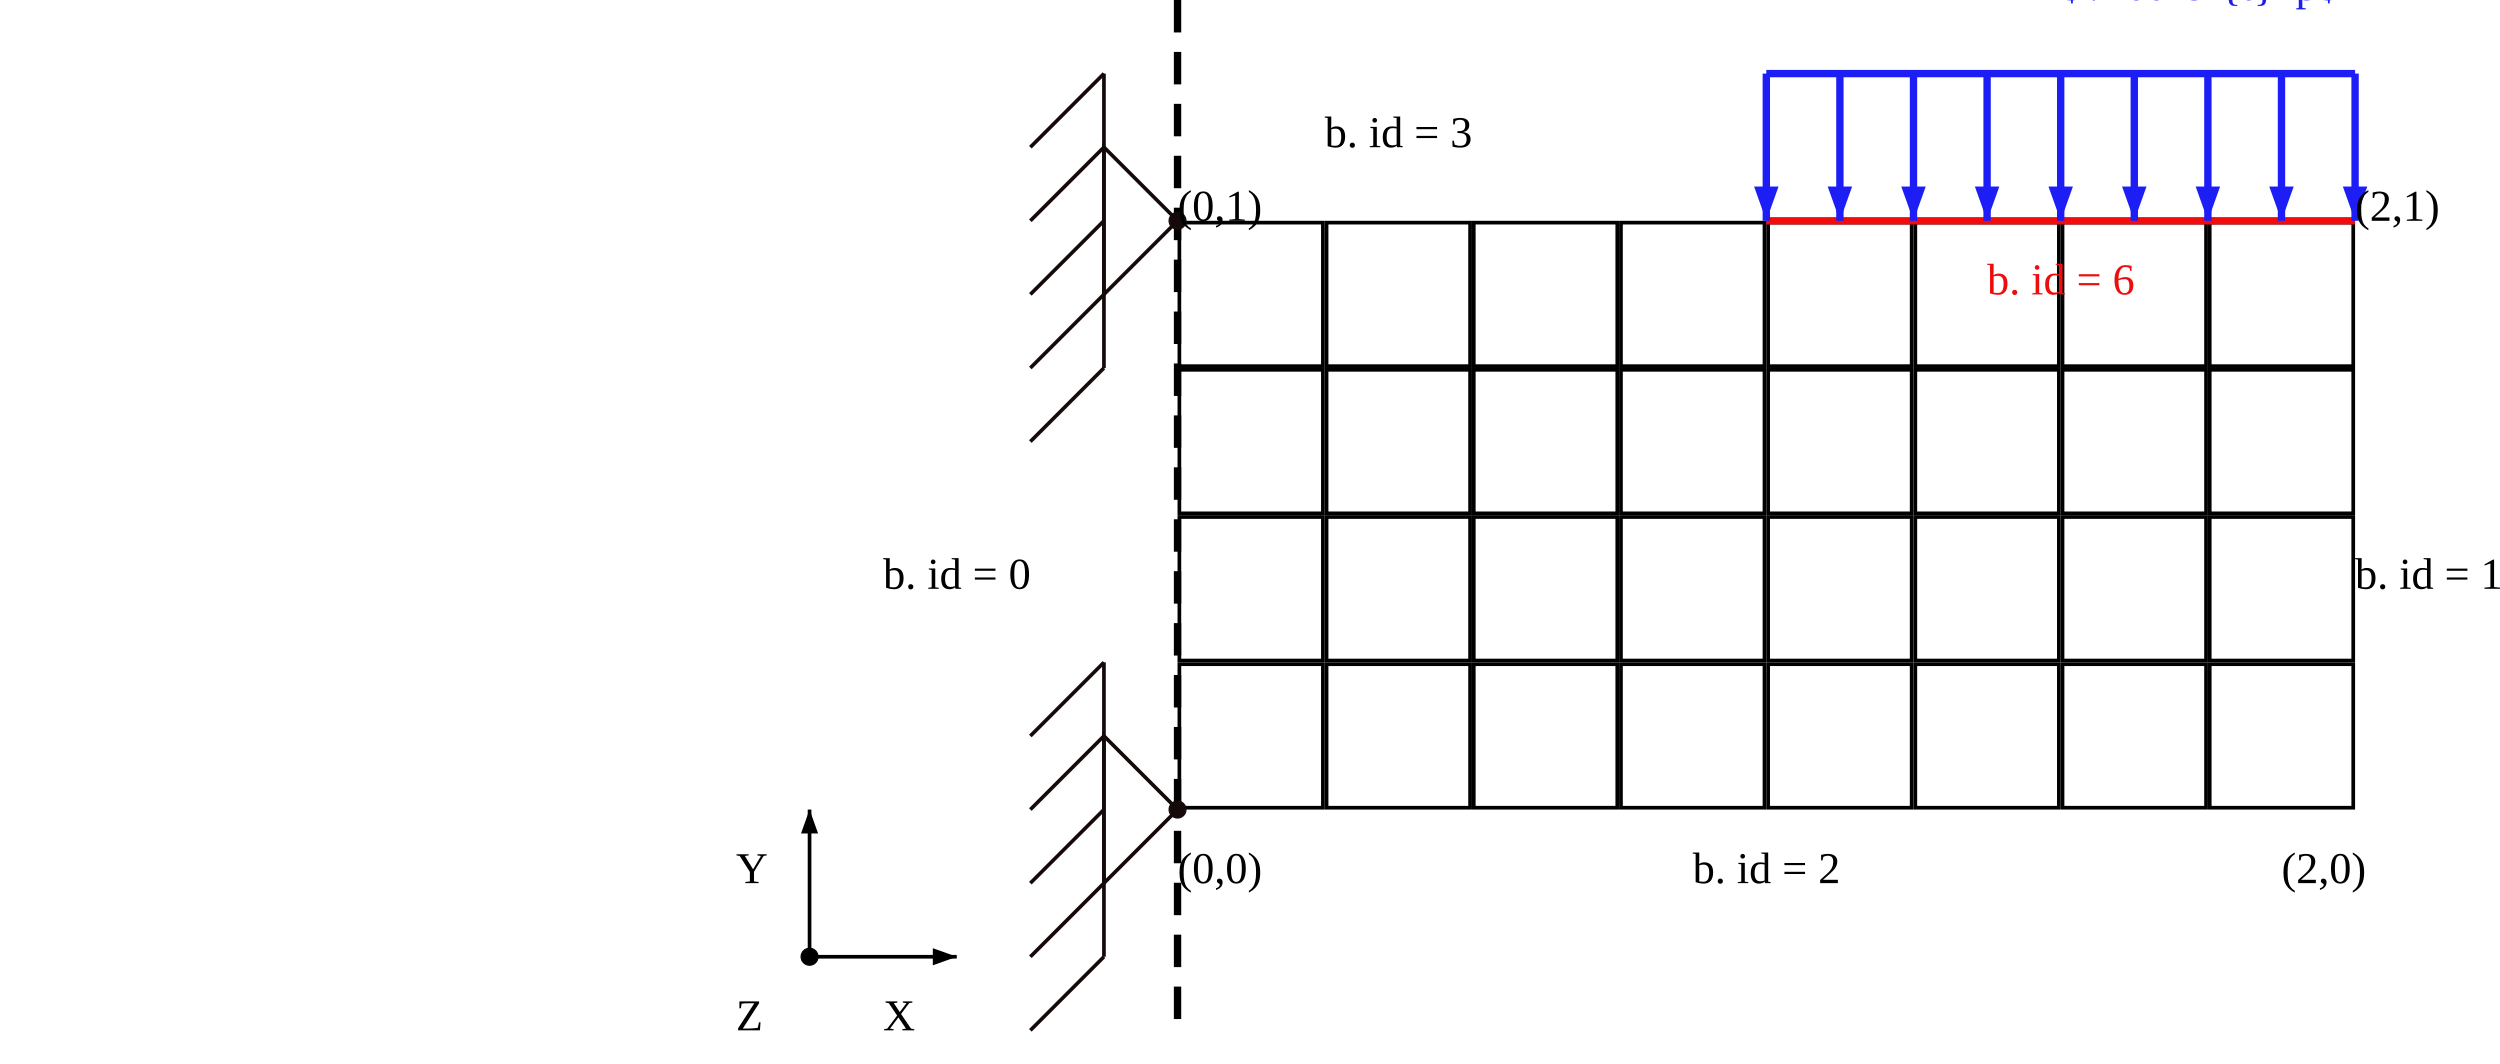
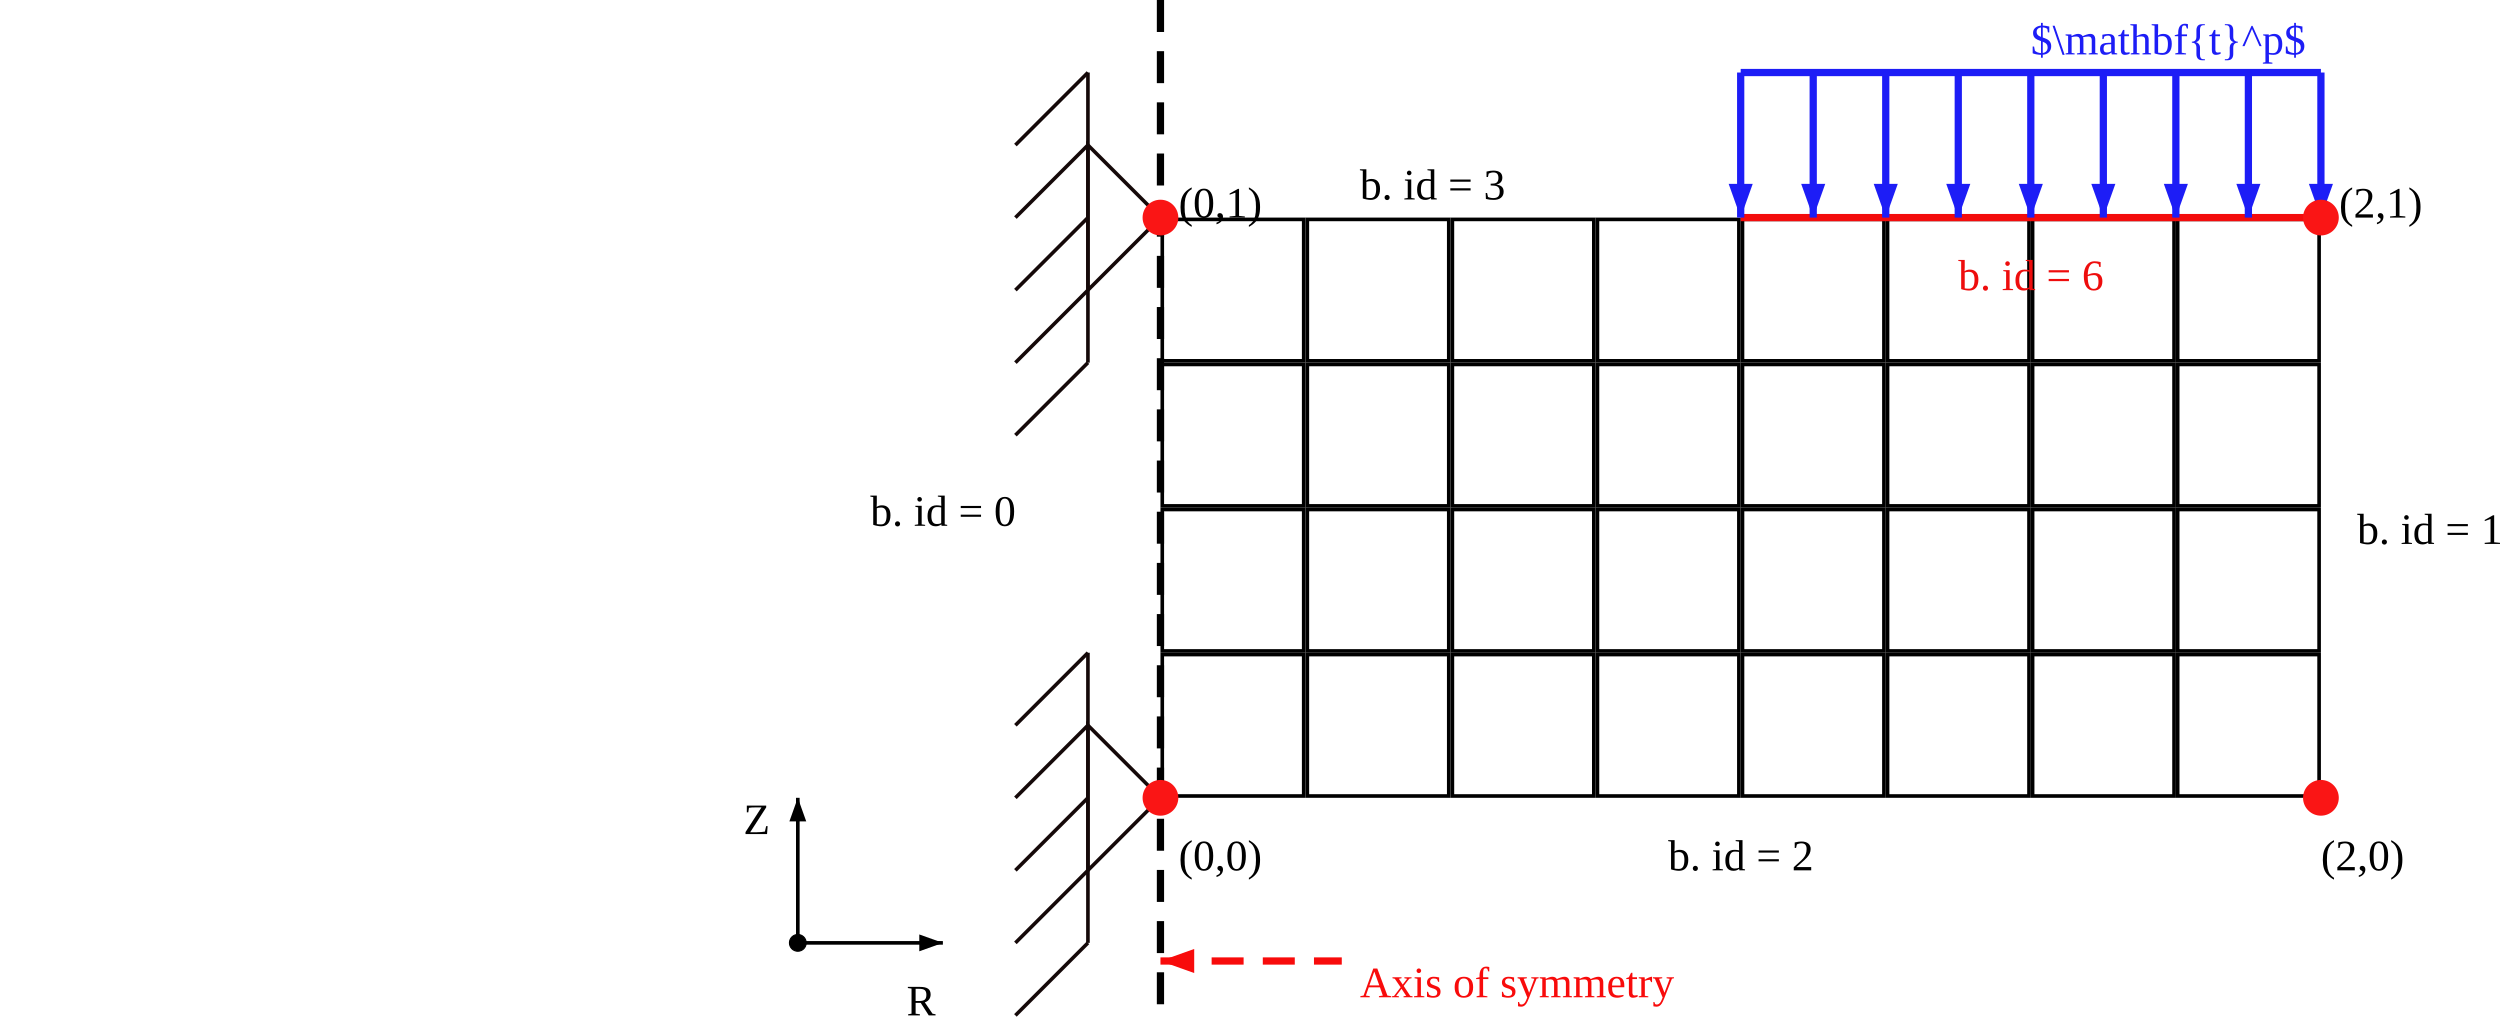
<svg xmlns="http://www.w3.org/2000/svg" xmlns:ns1="http://latexdraw.sourceforge.net/namespaces/latexdraw" version="1.1" baseProfile="full">
  <g>
-     <g ns1:type="square" id="id1540080289">
+     <g ns1:type="square" id="id1719317295">
      <rect x="320.5" y="60.5" width="39.0" height="39.0" ns1:borderPos="outer" stroke-width="1.0" stroke="black" fill="none" />
    </g>
-     <g ns1:type="square" id="id1483036268">
+     <g ns1:type="square" id="id2068689024">
      <rect x="320.5" y="100.5" width="39.0" height="39.0" ns1:borderPos="outer" stroke-width="1.0" stroke="black" fill="none" />
    </g>
-     <g ns1:type="square" id="id1671487906">
+     <g ns1:type="square" id="id485275232">
      <rect x="320.5" y="140.5" width="39.0" height="39.0" ns1:borderPos="outer" stroke-width="1.0" stroke="black" fill="none" />
    </g>
-     <g ns1:type="square" id="id1045966442">
+     <g ns1:type="square" id="id771843080">
      <rect x="320.5" y="180.5" width="39.0" height="39.0" ns1:borderPos="outer" stroke-width="1.0" stroke="black" fill="none" />
    </g>
-     <g ns1:type="square" id="id642447857">
+     <g ns1:type="square" id="id401271446">
      <rect x="360.5" y="60.5" width="39.0" height="39.0" ns1:borderPos="outer" stroke-width="1.0" stroke="black" fill="none" />
    </g>
-     <g ns1:type="square" id="id1945487288">
+     <g ns1:type="square" id="id2057927571">
      <rect x="360.5" y="100.5" width="39.0" height="39.0" ns1:borderPos="outer" stroke-width="1.0" stroke="black" fill="none" />
    </g>
-     <g ns1:type="square" id="id1563584913">
+     <g ns1:type="square" id="id887218262">
      <rect x="360.5" y="140.5" width="39.0" height="39.0" ns1:borderPos="outer" stroke-width="1.0" stroke="black" fill="none" />
    </g>
-     <g ns1:type="square" id="id10440146">
+     <g ns1:type="square" id="id823579231">
      <rect x="360.5" y="180.5" width="39.0" height="39.0" ns1:borderPos="outer" stroke-width="1.0" stroke="black" fill="none" />
    </g>
-     <g ns1:type="square" id="id1454736360">
+     <g ns1:type="square" id="id101580186">
      <rect x="400.5" y="60.5" width="39.0" height="39.0" ns1:borderPos="outer" stroke-width="1.0" stroke="black" fill="none" />
    </g>
-     <g ns1:type="square" id="id636683115">
+     <g ns1:type="square" id="id334454522">
      <rect x="400.5" y="100.5" width="39.0" height="39.0" ns1:borderPos="outer" stroke-width="1.0" stroke="black" fill="none" />
    </g>
-     <g ns1:type="square" id="id1877625502">
+     <g ns1:type="square" id="id1844241763">
      <rect x="400.5" y="140.5" width="39.0" height="39.0" ns1:borderPos="outer" stroke-width="1.0" stroke="black" fill="none" />
    </g>
-     <g ns1:type="square" id="id1283312257">
+     <g ns1:type="square" id="id2006115094">
      <rect x="400.5" y="180.5" width="39.0" height="39.0" ns1:borderPos="outer" stroke-width="1.0" stroke="black" fill="none" />
    </g>
-     <g ns1:type="square" id="id889738520">
+     <g ns1:type="square" id="id1481906840">
      <rect x="440.5" y="60.5" width="39.0" height="39.0" ns1:borderPos="outer" stroke-width="1.0" stroke="black" fill="none" />
    </g>
-     <g ns1:type="square" id="id631634764">
+     <g ns1:type="square" id="id1038979935">
      <rect x="440.5" y="100.5" width="39.0" height="39.0" ns1:borderPos="outer" stroke-width="1.0" stroke="black" fill="none" />
    </g>
-     <g ns1:type="square" id="id2815519">
+     <g ns1:type="square" id="id1581585328">
      <rect x="440.5" y="140.5" width="39.0" height="39.0" ns1:borderPos="outer" stroke-width="1.0" stroke="black" fill="none" />
    </g>
-     <g ns1:type="square" id="id2105636105">
+     <g ns1:type="square" id="id1745786946">
      <rect x="440.5" y="180.5" width="39.0" height="39.0" ns1:borderPos="outer" stroke-width="1.0" stroke="black" fill="none" />
    </g>
-     <g ns1:type="square" id="id868434273">
+     <g ns1:type="square" id="id1387821986">
      <rect x="480.5" y="60.5" width="39.0" height="39.0" ns1:borderPos="outer" stroke-width="1.0" stroke="black" fill="none" />
    </g>
-     <g ns1:type="square" id="id381836545">
+     <g ns1:type="square" id="id858200457">
      <rect x="480.5" y="100.5" width="39.0" height="39.0" ns1:borderPos="outer" stroke-width="1.0" stroke="black" fill="none" />
    </g>
-     <g ns1:type="square" id="id770723539">
+     <g ns1:type="square" id="id930095067">
      <rect x="480.5" y="140.5" width="39.0" height="39.0" ns1:borderPos="outer" stroke-width="1.0" stroke="black" fill="none" />
    </g>
-     <g ns1:type="square" id="id601940371">
+     <g ns1:type="square" id="id699905450">
      <rect x="480.5" y="180.5" width="39.0" height="39.0" ns1:borderPos="outer" stroke-width="1.0" stroke="black" fill="none" />
    </g>
-     <g ns1:type="square" id="id103402932">
+     <g ns1:type="square" id="id413291300">
      <rect x="520.5" y="60.5" width="39.0" height="39.0" ns1:borderPos="outer" stroke-width="1.0" stroke="black" fill="none" />
    </g>
-     <g ns1:type="square" id="id1898817395">
+     <g ns1:type="square" id="id372832858">
      <rect x="520.5" y="100.5" width="39.0" height="39.0" ns1:borderPos="outer" stroke-width="1.0" stroke="black" fill="none" />
    </g>
-     <g ns1:type="square" id="id340287382">
+     <g ns1:type="square" id="id1805324003">
      <rect x="520.5" y="140.5" width="39.0" height="39.0" ns1:borderPos="outer" stroke-width="1.0" stroke="black" fill="none" />
    </g>
-     <g ns1:type="square" id="id1947880932">
+     <g ns1:type="square" id="id143579544">
      <rect x="520.5" y="180.5" width="39.0" height="39.0" ns1:borderPos="outer" stroke-width="1.0" stroke="black" fill="none" />
    </g>
-     <g ns1:type="square" id="id1571649141">
+     <g ns1:type="square" id="id136091991">
      <rect x="560.5" y="60.5" width="39.0" height="39.0" ns1:borderPos="outer" stroke-width="1.0" stroke="black" fill="none" />
    </g>
-     <g ns1:type="square" id="id281548697">
+     <g ns1:type="square" id="id133340608">
      <rect x="560.5" y="100.5" width="39.0" height="39.0" ns1:borderPos="outer" stroke-width="1.0" stroke="black" fill="none" />
    </g>
-     <g ns1:type="square" id="id1421799704">
+     <g ns1:type="square" id="id1259159488">
      <rect x="560.5" y="140.5" width="39.0" height="39.0" ns1:borderPos="outer" stroke-width="1.0" stroke="black" fill="none" />
    </g>
-     <g ns1:type="square" id="id1780548443">
+     <g ns1:type="square" id="id1460155165">
      <rect x="560.5" y="180.5" width="39.0" height="39.0" ns1:borderPos="outer" stroke-width="1.0" stroke="black" fill="none" />
    </g>
-     <g ns1:type="square" id="id446616259">
+     <g ns1:type="square" id="id1821767111">
      <rect x="600.5" y="60.5" width="39.0" height="39.0" ns1:borderPos="outer" stroke-width="1.0" stroke="black" fill="none" />
    </g>
-     <g ns1:type="square" id="id1865386020">
+     <g ns1:type="square" id="id54221534">
      <rect x="600.5" y="100.5" width="39.0" height="39.0" ns1:borderPos="outer" stroke-width="1.0" stroke="black" fill="none" />
    </g>
-     <g ns1:type="square" id="id1689342227">
+     <g ns1:type="square" id="id804213489">
      <rect x="600.5" y="140.5" width="39.0" height="39.0" ns1:borderPos="outer" stroke-width="1.0" stroke="black" fill="none" />
    </g>
-     <g ns1:type="square" id="id1238108012">
+     <g ns1:type="square" id="id193380842">
      <rect x="600.5" y="180.5" width="39.0" height="39.0" ns1:borderPos="outer" stroke-width="1.0" stroke="black" fill="none" />
    </g>
-     <g ns1:type="joinedLines" id="id391382480">
+     <g ns1:type="joinedLines" id="id772665090">
      <polyline points="320.0,0.0 320.0,280.0 " stroke-width="2.0" stroke="black" stroke-dasharray="8.819, 5.292" ns1:rotationAngle="0.0" />
    </g>
-     <g ns1:type="text" id="id1568246059" fill="black" ns1:position="bl">
-       <text x="240.0" y="160.0">b. id = 0</text>
-     </g>
-     <g ns1:type="text" id="id1387187586" fill="black" ns1:position="bl">
-       <text x="640.0" y="160.0">b. id = 1</text>
-     </g>
-     <g ns1:type="text" id="id2056853890" fill="black" ns1:position="bl">
+     <g ns1:type="text" id="id796605026" fill="black" ns1:position="bl">
+       <text x="240.0" y="145.0">b. id = 0</text>
+     </g>
+     <g ns1:type="text" id="id1788771911" fill="black" ns1:position="bl">
+       <text x="650.0" y="150.0">b. id = 1</text>
+     </g>
+     <g ns1:type="text" id="id1528018037" fill="black" ns1:position="bl">
      <text x="460.0" y="240.0">b. id = 2</text>
    </g>
-     <g ns1:type="text" id="id1684685562" fill="black" ns1:position="bl">
-       <text x="360.0" y="40.0">b. id = 3</text>
-     </g>
-     <g ns1:type="text" id="id1408416225" fill="#ee0d0d" ns1:position="bl">
+     <g ns1:type="text" id="id1497491008" fill="black" ns1:position="bl">
+       <text x="375.0" y="55.0">b. id = 3</text>
+     </g>
+     <g ns1:type="text" id="id1247706327" fill="#ee0d0d" ns1:position="bl">
      <text x="540.0" y="80.0">b. id = 6</text>
    </g>
-     <g ns1:type="joinedLines" id="id1903294302">
+     <g ns1:type="joinedLines" id="id741253047">
      <polyline points="480.0,60.0 640.0,60.0 " stroke-width="2.0" stroke="#f30c0c" ns1:rotationAngle="0.0" />
    </g>
-     <g ns1:type="joinedLines" id="id162232334">
+     <g ns1:type="joinedLines" id="id811608295">
      <polyline points="320.0,60.0 300.0,40.0 300.0,80.0 320.0,60.0 " stroke-width="1.0" stroke="#150909" fill="none" ns1:rotationAngle="0.0" />
    </g>
-     <g ns1:type="joinedLines" id="id837099736">
+     <g ns1:type="joinedLines" id="id1365948228">
      <polyline points="300.0,20.0 300.0,100.0 " stroke-width="1.0" stroke="#150909" ns1:rotationAngle="0.0" />
    </g>
-     <g ns1:type="joinedLines" id="id1950453219">
+     <g ns1:type="joinedLines" id="id1118391506">
      <polyline points="300.0,20.0 280.0,40.0 " stroke-width="1.0" stroke="#150909" ns1:rotationAngle="0.0" />
    </g>
-     <g ns1:type="joinedLines" id="id604590363">
+     <g ns1:type="joinedLines" id="id1166606101">
      <polyline points="300.0,40.0 280.0,60.0 " stroke-width="1.0" stroke="#150909" ns1:rotationAngle="0.0" />
    </g>
-     <g ns1:type="joinedLines" id="id1033332036">
+     <g ns1:type="joinedLines" id="id1163037999">
      <polyline points="300.0,60.0 280.0,80.0 " stroke-width="1.0" stroke="#150909" ns1:rotationAngle="0.0" />
    </g>
-     <g ns1:type="joinedLines" id="id2106169864">
+     <g ns1:type="joinedLines" id="id1667218775">
      <polyline points="300.0,80.0 280.0,100.0 " stroke-width="1.0" stroke="#150909" ns1:rotationAngle="0.0" />
    </g>
-     <g ns1:type="joinedLines" id="id806099186">
+     <g ns1:type="joinedLines" id="id1409141048">
      <polyline points="300.0,100.0 280.0,120.0 " stroke-width="1.0" stroke="#150909" ns1:rotationAngle="0.0" />
    </g>
-     <g ns1:type="dot" id="id655976495" ns1:size="5.0" ns1:dotShape="*" ns1:position="320.0 60.0">
+     <g ns1:type="dot" id="id1438825189" ns1:size="5.0" ns1:dotShape="*" ns1:position="320.0 60.0">
      <path d="M 322.308 60.0 C 322.308 61.275 321.275 62.308 320.0 62.308 C 318.725 62.308 317.692 61.275 317.692 60.0 C 317.692 58.725 318.725 57.692 320.0 57.692 C 321.275 57.692 322.308 58.725 322.308 60.0 z " fill="#150909" stroke-linecap="square" stroke-linejoin="butt" stroke-width="0.312" stroke-miterlimit="10.0" stroke-dashoffset="0.0" stroke="#150909" />
    </g>
-     <g ns1:type="joinedLines" id="id522867136">
+     <g ns1:type="joinedLines" id="id1541128419">
      <polyline points="320.0,220.0 300.0,200.0 300.0,240.0 320.0,220.0 " stroke-width="1.0" stroke="#150909" fill="none" ns1:rotationAngle="0.0" />
    </g>
-     <g ns1:type="joinedLines" id="id1633292060">
+     <g ns1:type="joinedLines" id="id1961164383">
      <polyline points="300.0,180.0 300.0,260.0 " stroke-width="1.0" stroke="#150909" ns1:rotationAngle="0.0" />
    </g>
-     <g ns1:type="joinedLines" id="id1895976855">
+     <g ns1:type="joinedLines" id="id321253540">
      <polyline points="300.0,180.0 280.0,200.0 " stroke-width="1.0" stroke="#150909" ns1:rotationAngle="0.0" />
    </g>
-     <g ns1:type="joinedLines" id="id1060397352">
+     <g ns1:type="joinedLines" id="id2131997730">
      <polyline points="300.0,200.0 280.0,220.0 " stroke-width="1.0" stroke="#150909" ns1:rotationAngle="0.0" />
    </g>
-     <g ns1:type="joinedLines" id="id1028621978">
+     <g ns1:type="joinedLines" id="id850453063">
      <polyline points="300.0,220.0 280.0,240.0 " stroke-width="1.0" stroke="#150909" ns1:rotationAngle="0.0" />
    </g>
-     <g ns1:type="joinedLines" id="id303171238">
+     <g ns1:type="joinedLines" id="id1226872737">
      <polyline points="300.0,240.0 280.0,260.0 " stroke-width="1.0" stroke="#150909" ns1:rotationAngle="0.0" />
    </g>
-     <g ns1:type="joinedLines" id="id487933209">
+     <g ns1:type="joinedLines" id="id376369826">
      <polyline points="300.0,260.0 280.0,280.0 " stroke-width="1.0" stroke="#150909" ns1:rotationAngle="0.0" />
    </g>
-     <g ns1:type="dot" id="id164560252" ns1:size="5.0" ns1:dotShape="*" ns1:position="320.0 220.0">
+     <g ns1:type="dot" id="id1958968166" ns1:size="5.0" ns1:dotShape="*" ns1:position="320.0 220.0">
      <path d="M 322.308 220.0 C 322.308 221.275 321.275 222.308 320.0 222.308 C 318.725 222.308 317.692 221.275 317.692 220.0 C 317.692 218.725 318.725 217.692 320.0 217.692 C 321.275 217.692 322.308 218.725 322.308 220.0 z " fill="#150909" stroke-linecap="square" stroke-linejoin="butt" stroke-width="0.312" stroke-miterlimit="10.0" stroke-dashoffset="0.0" stroke="#150909" />
    </g>
-     <g ns1:type="joinedLines" id="id1369193292">
-       <polyline points="480.0,20.0 480.0,60.0 " stroke-width="2.0" stroke="#1d1df6" ns1:rotationAngle="0.0" marker-end="url(#arrow1-1369193292)" />
-     </g>
-     <g ns1:type="joinedLines" id="id1986976630">
-       <polyline points="520.0,20.0 520.0,60.0 " stroke-width="2.0" stroke="#1d1df6" ns1:rotationAngle="0.0" marker-end="url(#arrow1-1986976630)" />
-     </g>
-     <g ns1:type="joinedLines" id="id1281976410">
-       <polyline points="560.0,20.0 560.0,60.0 " stroke-width="2.0" stroke="#1d1df6" ns1:rotationAngle="0.0" marker-end="url(#arrow1-1281976410)" />
-     </g>
-     <g ns1:type="joinedLines" id="id529354642">
-       <polyline points="600.0,20.0 600.0,60.0 " stroke-width="2.0" stroke="#1d1df6" ns1:rotationAngle="0.0" marker-end="url(#arrow1-529354642)" />
-     </g>
-     <g ns1:type="joinedLines" id="id527405005">
-       <polyline points="640.0,20.0 640.0,60.0 " stroke-width="2.0" stroke="#1d1df6" ns1:rotationAngle="0.0" marker-end="url(#arrow1-527405005)" />
-     </g>
-     <g ns1:type="joinedLines" id="id823870276">
+     <g ns1:type="joinedLines" id="id108168891">
+       <polyline points="480.0,20.0 480.0,60.0 " stroke-width="2.0" stroke="#1d1df6" ns1:rotationAngle="0.0" marker-end="url(#arrow1-108168891)" />
+     </g>
+     <g ns1:type="joinedLines" id="id1393683681">
+       <polyline points="520.0,20.0 520.0,60.0 " stroke-width="2.0" stroke="#1d1df6" ns1:rotationAngle="0.0" marker-end="url(#arrow1-1393683681)" />
+     </g>
+     <g ns1:type="joinedLines" id="id118782041">
+       <polyline points="560.0,20.0 560.0,60.0 " stroke-width="2.0" stroke="#1d1df6" ns1:rotationAngle="0.0" marker-end="url(#arrow1-118782041)" />
+     </g>
+     <g ns1:type="joinedLines" id="id1509922635">
+       <polyline points="600.0,20.0 600.0,60.0 " stroke-width="2.0" stroke="#1d1df6" ns1:rotationAngle="0.0" marker-end="url(#arrow1-1509922635)" />
+     </g>
+     <g ns1:type="joinedLines" id="id1665853485">
+       <polyline points="640.0,20.0 640.0,60.0 " stroke-width="2.0" stroke="#1d1df6" ns1:rotationAngle="0.0" marker-end="url(#arrow1-1665853485)" />
+     </g>
+     <g ns1:type="joinedLines" id="id1811753042">
      <polyline points="480.0,20.0 640.0,20.0 " stroke-width="2.0" stroke="#1d1df6" ns1:rotationAngle="0.0" />
    </g>
-     <g ns1:type="joinedLines" id="id1381214313">
-       <polyline points="500.0,20.0 500.0,60.0 " stroke-width="2.0" stroke="#1d1df6" ns1:rotationAngle="0.0" marker-end="url(#arrow1-1381214313)" />
-     </g>
-     <g ns1:type="joinedLines" id="id104160016">
-       <polyline points="540.0,20.0 540.0,60.0 " stroke-width="2.0" stroke="#1d1df6" ns1:rotationAngle="0.0" marker-end="url(#arrow1-104160016)" />
-     </g>
-     <g ns1:type="joinedLines" id="id1924378229">
-       <polyline points="580.0,20.0 580.0,60.0 " stroke-width="2.0" stroke="#1d1df6" ns1:rotationAngle="0.0" marker-end="url(#arrow1-1924378229)" />
-     </g>
-     <g ns1:type="joinedLines" id="id1251845627">
-       <polyline points="620.0,20.0 620.0,60.0 " stroke-width="2.0" stroke="#1d1df6" ns1:rotationAngle="0.0" marker-end="url(#arrow1-1251845627)" />
-     </g>
-     <g ns1:type="text" id="id2028663826" fill="#1d1df6" ns1:position="bl">
-       <text x="560.0" y="0.0">$\mathbf{t}^p$</text>
-     </g>
-     <g ns1:type="text" id="id1819347397" fill="black" ns1:position="bl">
-       <text x="320.0" y="240.0">(0,0)</text>
-     </g>
-     <g ns1:type="text" id="id1635954849" fill="black" ns1:position="bl">
-       <text x="320.0" y="60.0">(0,1)</text>
-     </g>
-     <g ns1:type="text" id="id589565295" fill="black" ns1:position="bl">
-       <text x="640.0" y="60.0">(2,1)</text>
-     </g>
-     <g ns1:type="text" id="id628763767" fill="black" ns1:position="bl">
-       <text x="620.0" y="240.0">(2,0)</text>
-     </g>
-     <g ns1:type="joinedLines" id="id70236475">
-       <polyline points="220.0,260.0 260.0,260.0 " stroke-width="1.0" stroke="black" ns1:rotationAngle="0.0" marker-end="url(#arrow1-70236475)" />
-     </g>
-     <g ns1:type="joinedLines" id="id739457020">
-       <polyline points="220.0,260.0 220.0,220.0 " stroke-width="1.0" stroke="black" ns1:rotationAngle="0.0" marker-end="url(#arrow1-739457020)" />
-     </g>
-     <g ns1:type="dot" id="id2055840338" ns1:size="5.0" ns1:dotShape="*" ns1:position="220.0 260.0">
+     <g ns1:type="joinedLines" id="id1548264483">
+       <polyline points="500.0,20.0 500.0,60.0 " stroke-width="2.0" stroke="#1d1df6" ns1:rotationAngle="0.0" marker-end="url(#arrow1-1548264483)" />
+     </g>
+     <g ns1:type="joinedLines" id="id2106814899">
+       <polyline points="540.0,20.0 540.0,60.0 " stroke-width="2.0" stroke="#1d1df6" ns1:rotationAngle="0.0" marker-end="url(#arrow1-2106814899)" />
+     </g>
+     <g ns1:type="joinedLines" id="id894566328">
+       <polyline points="580.0,20.0 580.0,60.0 " stroke-width="2.0" stroke="#1d1df6" ns1:rotationAngle="0.0" marker-end="url(#arrow1-894566328)" />
+     </g>
+     <g ns1:type="joinedLines" id="id1598452698">
+       <polyline points="620.0,20.0 620.0,60.0 " stroke-width="2.0" stroke="#1d1df6" ns1:rotationAngle="0.0" marker-end="url(#arrow1-1598452698)" />
+     </g>
+     <g ns1:type="text" id="id231149439" fill="#1d1df6" ns1:position="bl">
+       <text x="560.0" y="15.0">$\mathbf{t}^p$</text>
+     </g>
+     <g ns1:type="text" id="id1666447381" fill="black" ns1:position="bl">
+       <text x="325.0" y="240.0">(0,0)</text>
+     </g>
+     <g ns1:type="text" id="id1510232031" fill="black" ns1:position="bl">
+       <text x="325.0" y="60.0">(0,1)</text>
+     </g>
+     <g ns1:type="text" id="id1557121253" fill="black" ns1:position="bl">
+       <text x="645.0" y="60.0">(2,1)</text>
+     </g>
+     <g ns1:type="text" id="id587922666" fill="black" ns1:position="bl">
+       <text x="640.0" y="240.0">(2,0)</text>
+     </g>
+     <g ns1:type="joinedLines" id="id58133008">
+       <polyline points="220.0,260.0 260.0,260.0 " stroke-width="1.0" stroke="black" ns1:rotationAngle="0.0" marker-end="url(#arrow1-58133008)" />
+     </g>
+     <g ns1:type="joinedLines" id="id999824257">
+       <polyline points="220.0,260.0 220.0,220.0 " stroke-width="1.0" stroke="black" ns1:rotationAngle="0.0" marker-end="url(#arrow1-999824257)" />
+     </g>
+     <g ns1:type="dot" id="id1948117470" ns1:size="5.0" ns1:dotShape="*" ns1:position="220.0 260.0">
      <path d="M 222.308 260.0 C 222.308 261.275 221.275 262.308 220.0 262.308 C 218.725 262.308 217.692 261.275 217.692 260.0 C 217.692 258.725 218.725 257.692 220.0 257.692 C 221.275 257.692 222.308 258.725 222.308 260.0 z " fill="black" stroke-linecap="square" stroke-linejoin="butt" stroke-width="0.312" stroke-miterlimit="10.0" stroke-dashoffset="0.0" stroke="black" />
    </g>
-     <g ns1:type="text" id="id1769459305" fill="black" ns1:position="bl">
-       <text x="240.0" y="280.0">X</text>
-     </g>
-     <g ns1:type="text" id="id1357102770" fill="black" ns1:position="bl">
-       <text x="200.0" y="240.0">Y</text>
-     </g>
-     <g ns1:type="text" id="id1745602492" fill="black" ns1:position="bl">
-       <text x="200.0" y="280.0">Z</text>
+     <g ns1:type="text" id="id1034800" fill="black" ns1:position="bl">
+       <text x="250.0" y="280.0">R</text>
+     </g>
+     <g ns1:type="text" id="id1840571873" fill="black" ns1:position="bl">
+       <text x="205.0" y="230.0">Z</text>
+     </g>
+     <g ns1:type="dot" id="id452688817" ns1:size="10.0" ns1:dotShape="*" ns1:position="320.0 220.0">
+       <path d="M 324.615 220.0 C 324.615 222.549 322.549 224.615 320.0 224.615 C 317.451 224.615 315.385 222.549 315.385 220.0 C 315.385 217.451 317.451 215.385 320.0 215.385 C 322.549 215.385 324.615 217.451 324.615 220.0 z " fill="#fa1515" stroke-linecap="square" stroke-linejoin="butt" stroke-width="0.625" stroke-miterlimit="10.0" stroke-dashoffset="0.0" stroke="#fa1515" />
+     </g>
+     <g ns1:type="dot" id="id1136431305" ns1:size="10.0" ns1:dotShape="*" ns1:position="320.0 60.0">
+       <path d="M 324.615 60.0 C 324.615 62.549 322.549 64.615 320.0 64.615 C 317.451 64.615 315.385 62.549 315.385 60.0 C 315.385 57.451 317.451 55.385 320.0 55.385 C 322.549 55.385 324.615 57.451 324.615 60.0 z " fill="#fa1515" stroke-linecap="square" stroke-linejoin="butt" stroke-width="0.625" stroke-miterlimit="10.0" stroke-dashoffset="0.0" stroke="#fa1515" />
+     </g>
+     <g ns1:type="dot" id="id1217014477" ns1:size="10.0" ns1:dotShape="*" ns1:position="640.0 60.0">
+       <path d="M 644.615 60.0 C 644.615 62.549 642.549 64.615 640.0 64.615 C 637.451 64.615 635.385 62.549 635.385 60.0 C 635.385 57.451 637.451 55.385 640.0 55.385 C 642.549 55.385 644.615 57.451 644.615 60.0 z " fill="#fa1515" stroke-linecap="square" stroke-linejoin="butt" stroke-width="0.625" stroke-miterlimit="10.0" stroke-dashoffset="0.0" stroke="#fa1515" />
+     </g>
+     <g ns1:type="dot" id="id1343695988" ns1:size="10.0" ns1:dotShape="*" ns1:position="640.0 220.0">
+       <path d="M 644.615 220.0 C 644.615 222.549 642.549 224.615 640.0 224.615 C 637.451 224.615 635.385 222.549 635.385 220.0 C 635.385 217.451 637.451 215.385 640.0 215.385 C 642.549 215.385 644.615 217.451 644.615 220.0 z " fill="#fa1515" stroke-linecap="square" stroke-linejoin="butt" stroke-width="0.625" stroke-miterlimit="10.0" stroke-dashoffset="0.0" stroke="#fa1515" />
+     </g>
+     <g ns1:type="joinedLines" id="id107608092">
+       <polyline points="320.0,265.0 370.0,265.0 " stroke-width="2.0" stroke="#f80b0b" stroke-dasharray="8.819, 5.292" ns1:rotationAngle="0.0" marker-start="url(#arrow0-107608092)" />
+     </g>
+     <g ns1:type="text" id="id615665358" fill="#f80b0b" ns1:position="bl">
+       <text x="375.0" y="275.0">Axis of symmetry</text>
    </g>
  </g>
  <defs>
-     <marker overflow="visible" orient="auto" id="arrow1-1369193292">
-       <path d="M 0.0 0.0 L -4.652 1.661 L -4.652 0.0 L -4.652 -1.661 z " ns1:arrSizeNum="2.0" fill="#1d1df6" />
-     </marker>
-     <marker overflow="visible" orient="auto" id="arrow1-1986976630">
-       <path d="M 0.0 0.0 L -4.652 1.661 L -4.652 0.0 L -4.652 -1.661 z " ns1:arrSizeNum="2.0" fill="#1d1df6" />
-     </marker>
-     <marker overflow="visible" orient="auto" id="arrow1-1281976410">
-       <path d="M 0.0 0.0 L -4.652 1.661 L -4.652 0.0 L -4.652 -1.661 z " ns1:arrSizeNum="2.0" fill="#1d1df6" />
-     </marker>
-     <marker overflow="visible" orient="auto" id="arrow1-529354642">
-       <path d="M 0.0 0.0 L -4.652 1.661 L -4.652 0.0 L -4.652 -1.661 z " ns1:arrSizeNum="2.0" fill="#1d1df6" />
-     </marker>
-     <marker overflow="visible" orient="auto" id="arrow1-527405005">
-       <path d="M 0.0 0.0 L -4.652 1.661 L -4.652 0.0 L -4.652 -1.661 z " ns1:arrSizeNum="2.0" fill="#1d1df6" />
-     </marker>
-     <marker overflow="visible" orient="auto" id="arrow1-1381214313">
-       <path d="M 0.0 0.0 L -4.652 1.661 L -4.652 0.0 L -4.652 -1.661 z " ns1:arrSizeNum="2.0" fill="#1d1df6" />
-     </marker>
-     <marker overflow="visible" orient="auto" id="arrow1-104160016">
-       <path d="M 0.0 0.0 L -4.652 1.661 L -4.652 0.0 L -4.652 -1.661 z " ns1:arrSizeNum="2.0" fill="#1d1df6" />
-     </marker>
-     <marker overflow="visible" orient="auto" id="arrow1-1924378229">
-       <path d="M 0.0 0.0 L -4.652 1.661 L -4.652 0.0 L -4.652 -1.661 z " ns1:arrSizeNum="2.0" fill="#1d1df6" />
-     </marker>
-     <marker overflow="visible" orient="auto" id="arrow1-1251845627">
-       <path d="M 0.0 0.0 L -4.652 1.661 L -4.652 0.0 L -4.652 -1.661 z " ns1:arrSizeNum="2.0" fill="#1d1df6" />
-     </marker>
-     <marker overflow="visible" orient="auto" id="arrow1-70236475">
+     <marker overflow="visible" orient="auto" id="arrow1-108168891">
+       <path d="M 0.0 0.0 L -4.652 1.661 L -4.652 0.0 L -4.652 -1.661 z " ns1:arrSizeNum="2.0" fill="#1d1df6" />
+     </marker>
+     <marker overflow="visible" orient="auto" id="arrow1-1393683681">
+       <path d="M 0.0 0.0 L -4.652 1.661 L -4.652 0.0 L -4.652 -1.661 z " ns1:arrSizeNum="2.0" fill="#1d1df6" />
+     </marker>
+     <marker overflow="visible" orient="auto" id="arrow1-118782041">
+       <path d="M 0.0 0.0 L -4.652 1.661 L -4.652 0.0 L -4.652 -1.661 z " ns1:arrSizeNum="2.0" fill="#1d1df6" />
+     </marker>
+     <marker overflow="visible" orient="auto" id="arrow1-1509922635">
+       <path d="M 0.0 0.0 L -4.652 1.661 L -4.652 0.0 L -4.652 -1.661 z " ns1:arrSizeNum="2.0" fill="#1d1df6" />
+     </marker>
+     <marker overflow="visible" orient="auto" id="arrow1-1665853485">
+       <path d="M 0.0 0.0 L -4.652 1.661 L -4.652 0.0 L -4.652 -1.661 z " ns1:arrSizeNum="2.0" fill="#1d1df6" />
+     </marker>
+     <marker overflow="visible" orient="auto" id="arrow1-1548264483">
+       <path d="M 0.0 0.0 L -4.652 1.661 L -4.652 0.0 L -4.652 -1.661 z " ns1:arrSizeNum="2.0" fill="#1d1df6" />
+     </marker>
+     <marker overflow="visible" orient="auto" id="arrow1-2106814899">
+       <path d="M 0.0 0.0 L -4.652 1.661 L -4.652 0.0 L -4.652 -1.661 z " ns1:arrSizeNum="2.0" fill="#1d1df6" />
+     </marker>
+     <marker overflow="visible" orient="auto" id="arrow1-894566328">
+       <path d="M 0.0 0.0 L -4.652 1.661 L -4.652 0.0 L -4.652 -1.661 z " ns1:arrSizeNum="2.0" fill="#1d1df6" />
+     </marker>
+     <marker overflow="visible" orient="auto" id="arrow1-1598452698">
+       <path d="M 0.0 0.0 L -4.652 1.661 L -4.652 0.0 L -4.652 -1.661 z " ns1:arrSizeNum="2.0" fill="#1d1df6" />
+     </marker>
+     <marker overflow="visible" orient="auto" id="arrow1-58133008">
      <path d="M 0.0 0.0 L -6.504 2.323 L -6.504 0.0 L -6.504 -2.323 z " ns1:arrSizeNum="2.0" fill="black" />
    </marker>
-     <marker overflow="visible" orient="auto" id="arrow1-739457020">
+     <marker overflow="visible" orient="auto" id="arrow1-999824257">
      <path d="M 0.0 0.0 L -6.504 2.323 L -6.504 0.0 L -6.504 -2.323 z " ns1:arrSizeNum="2.0" fill="black" />
+     </marker>
+     <marker overflow="visible" orient="auto" id="arrow0-107608092">
+       <path d="M 0.0 0.0 L 4.652 1.661 L 4.652 0.0 L 4.652 -1.661 z " ns1:arrSizeNum="2.0" fill="#f80b0b" />
    </marker>
  </defs>
</svg>
